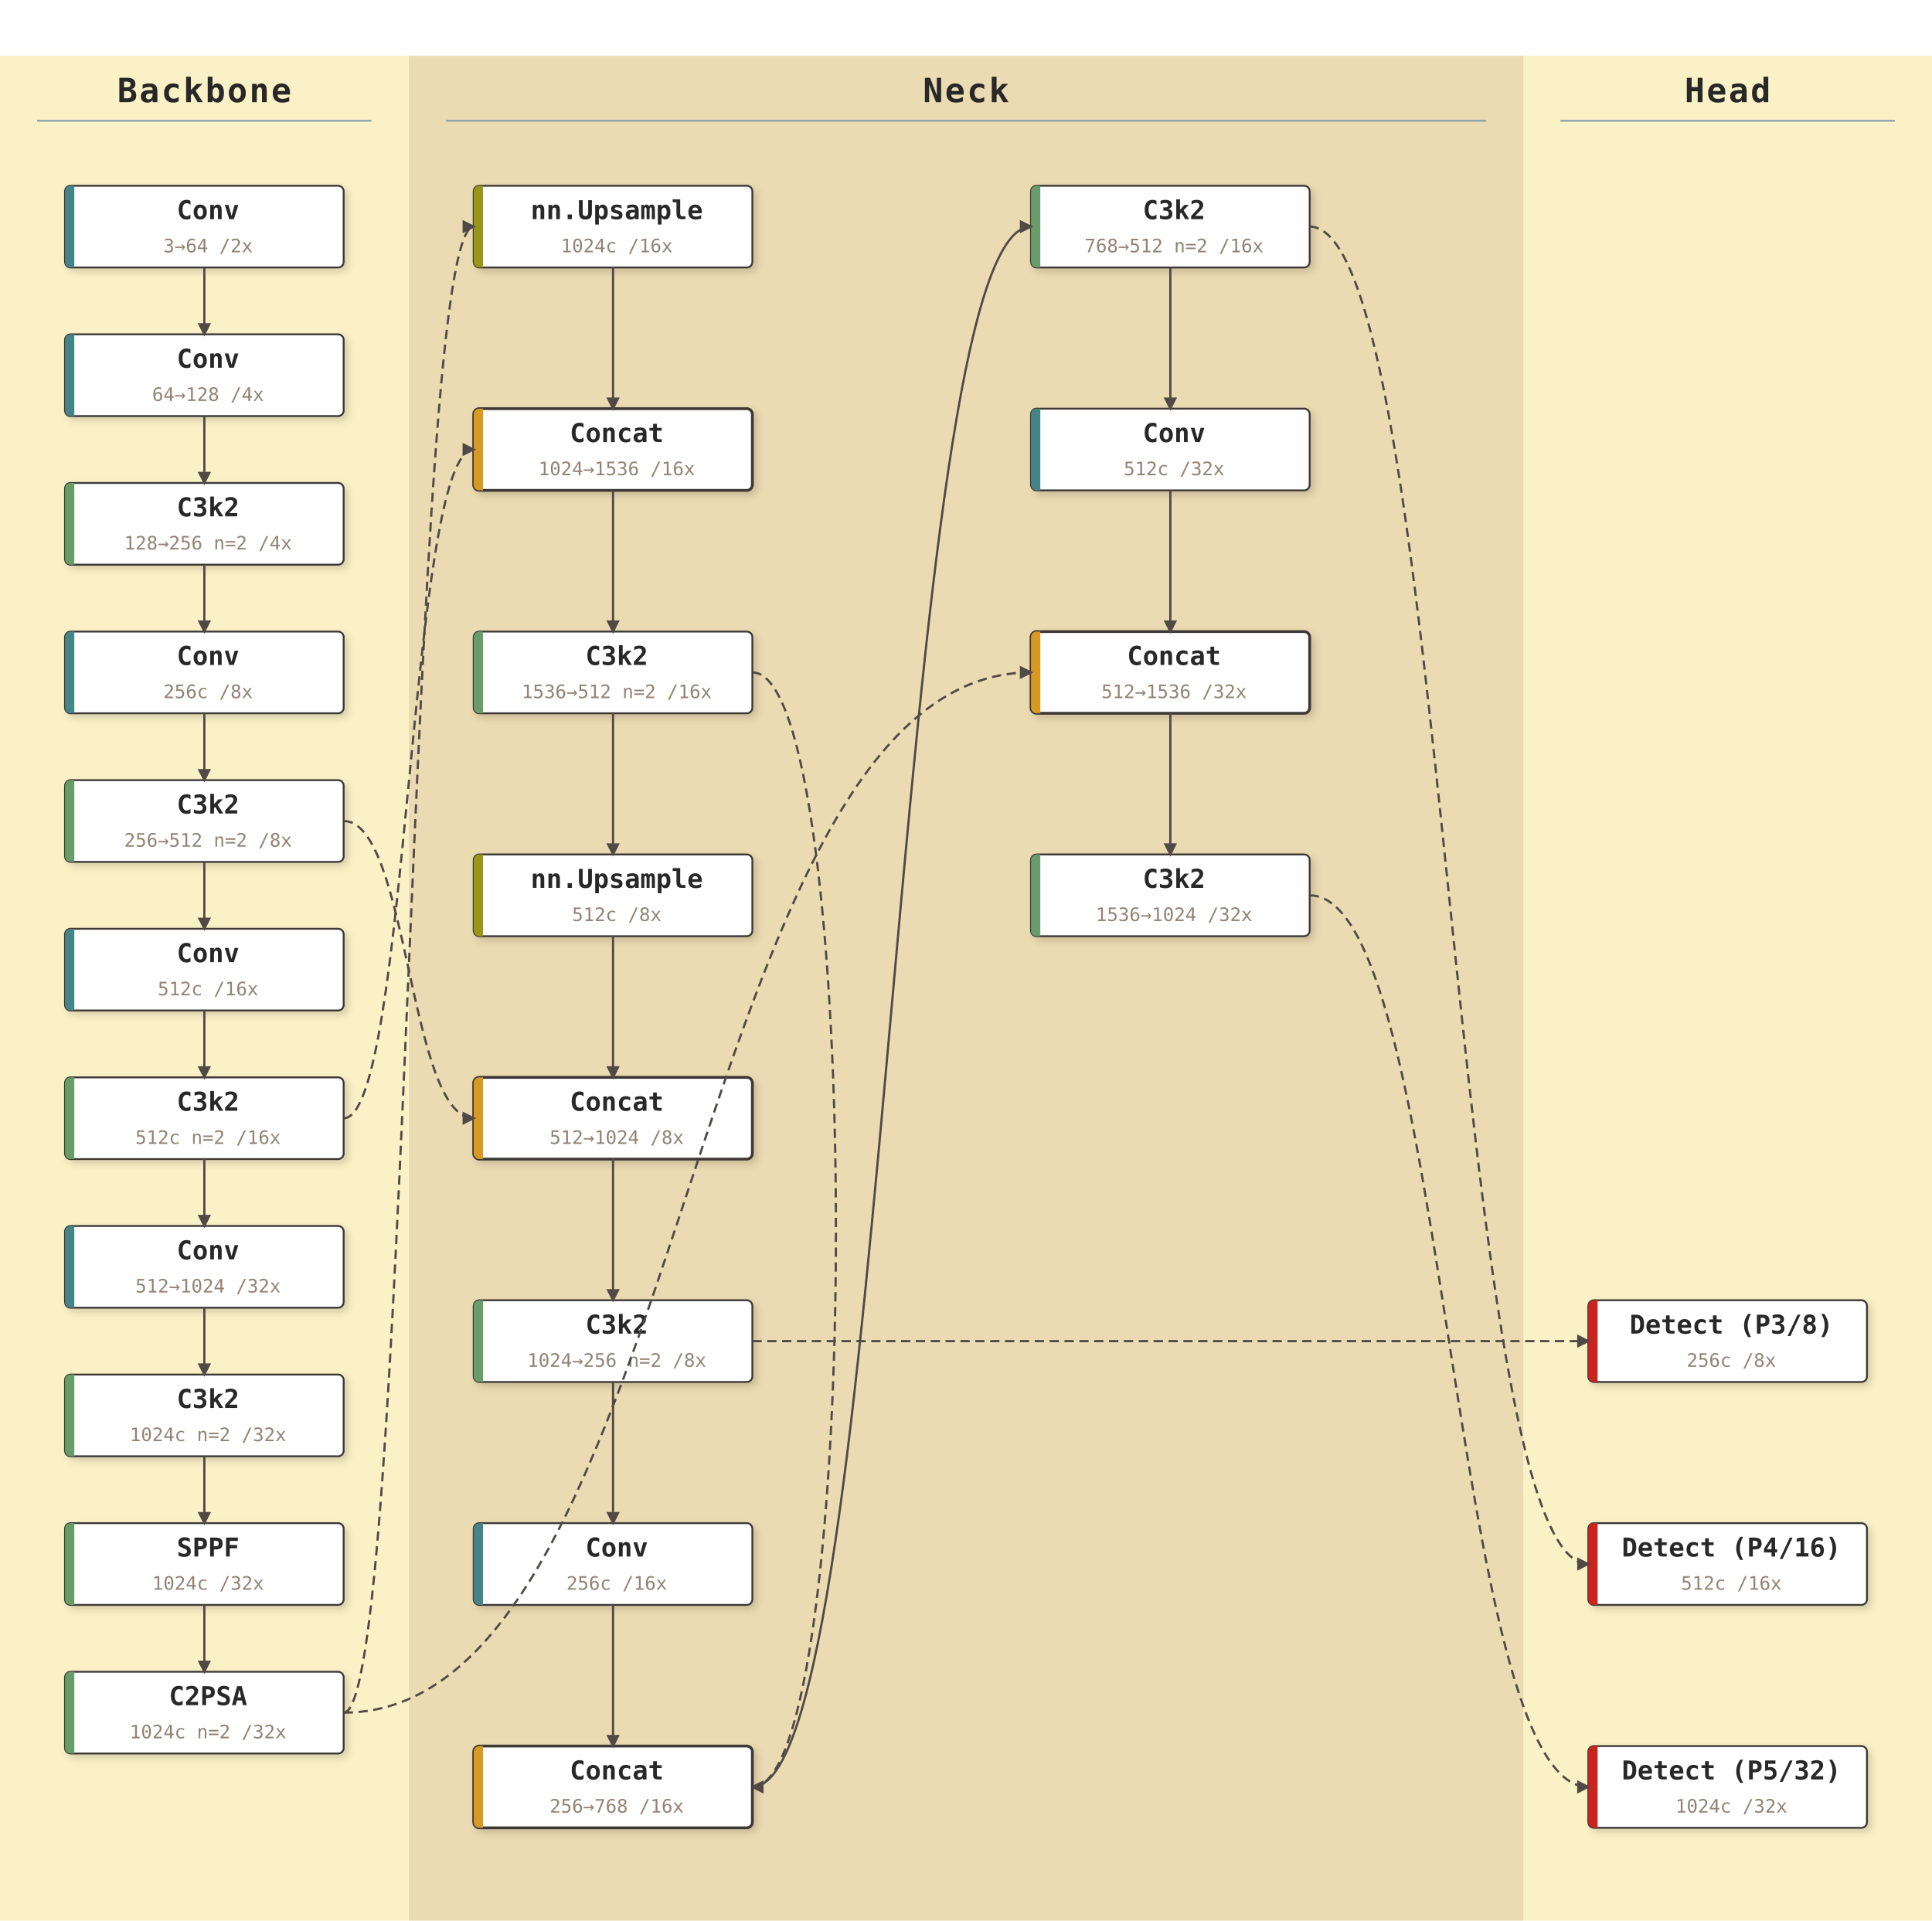
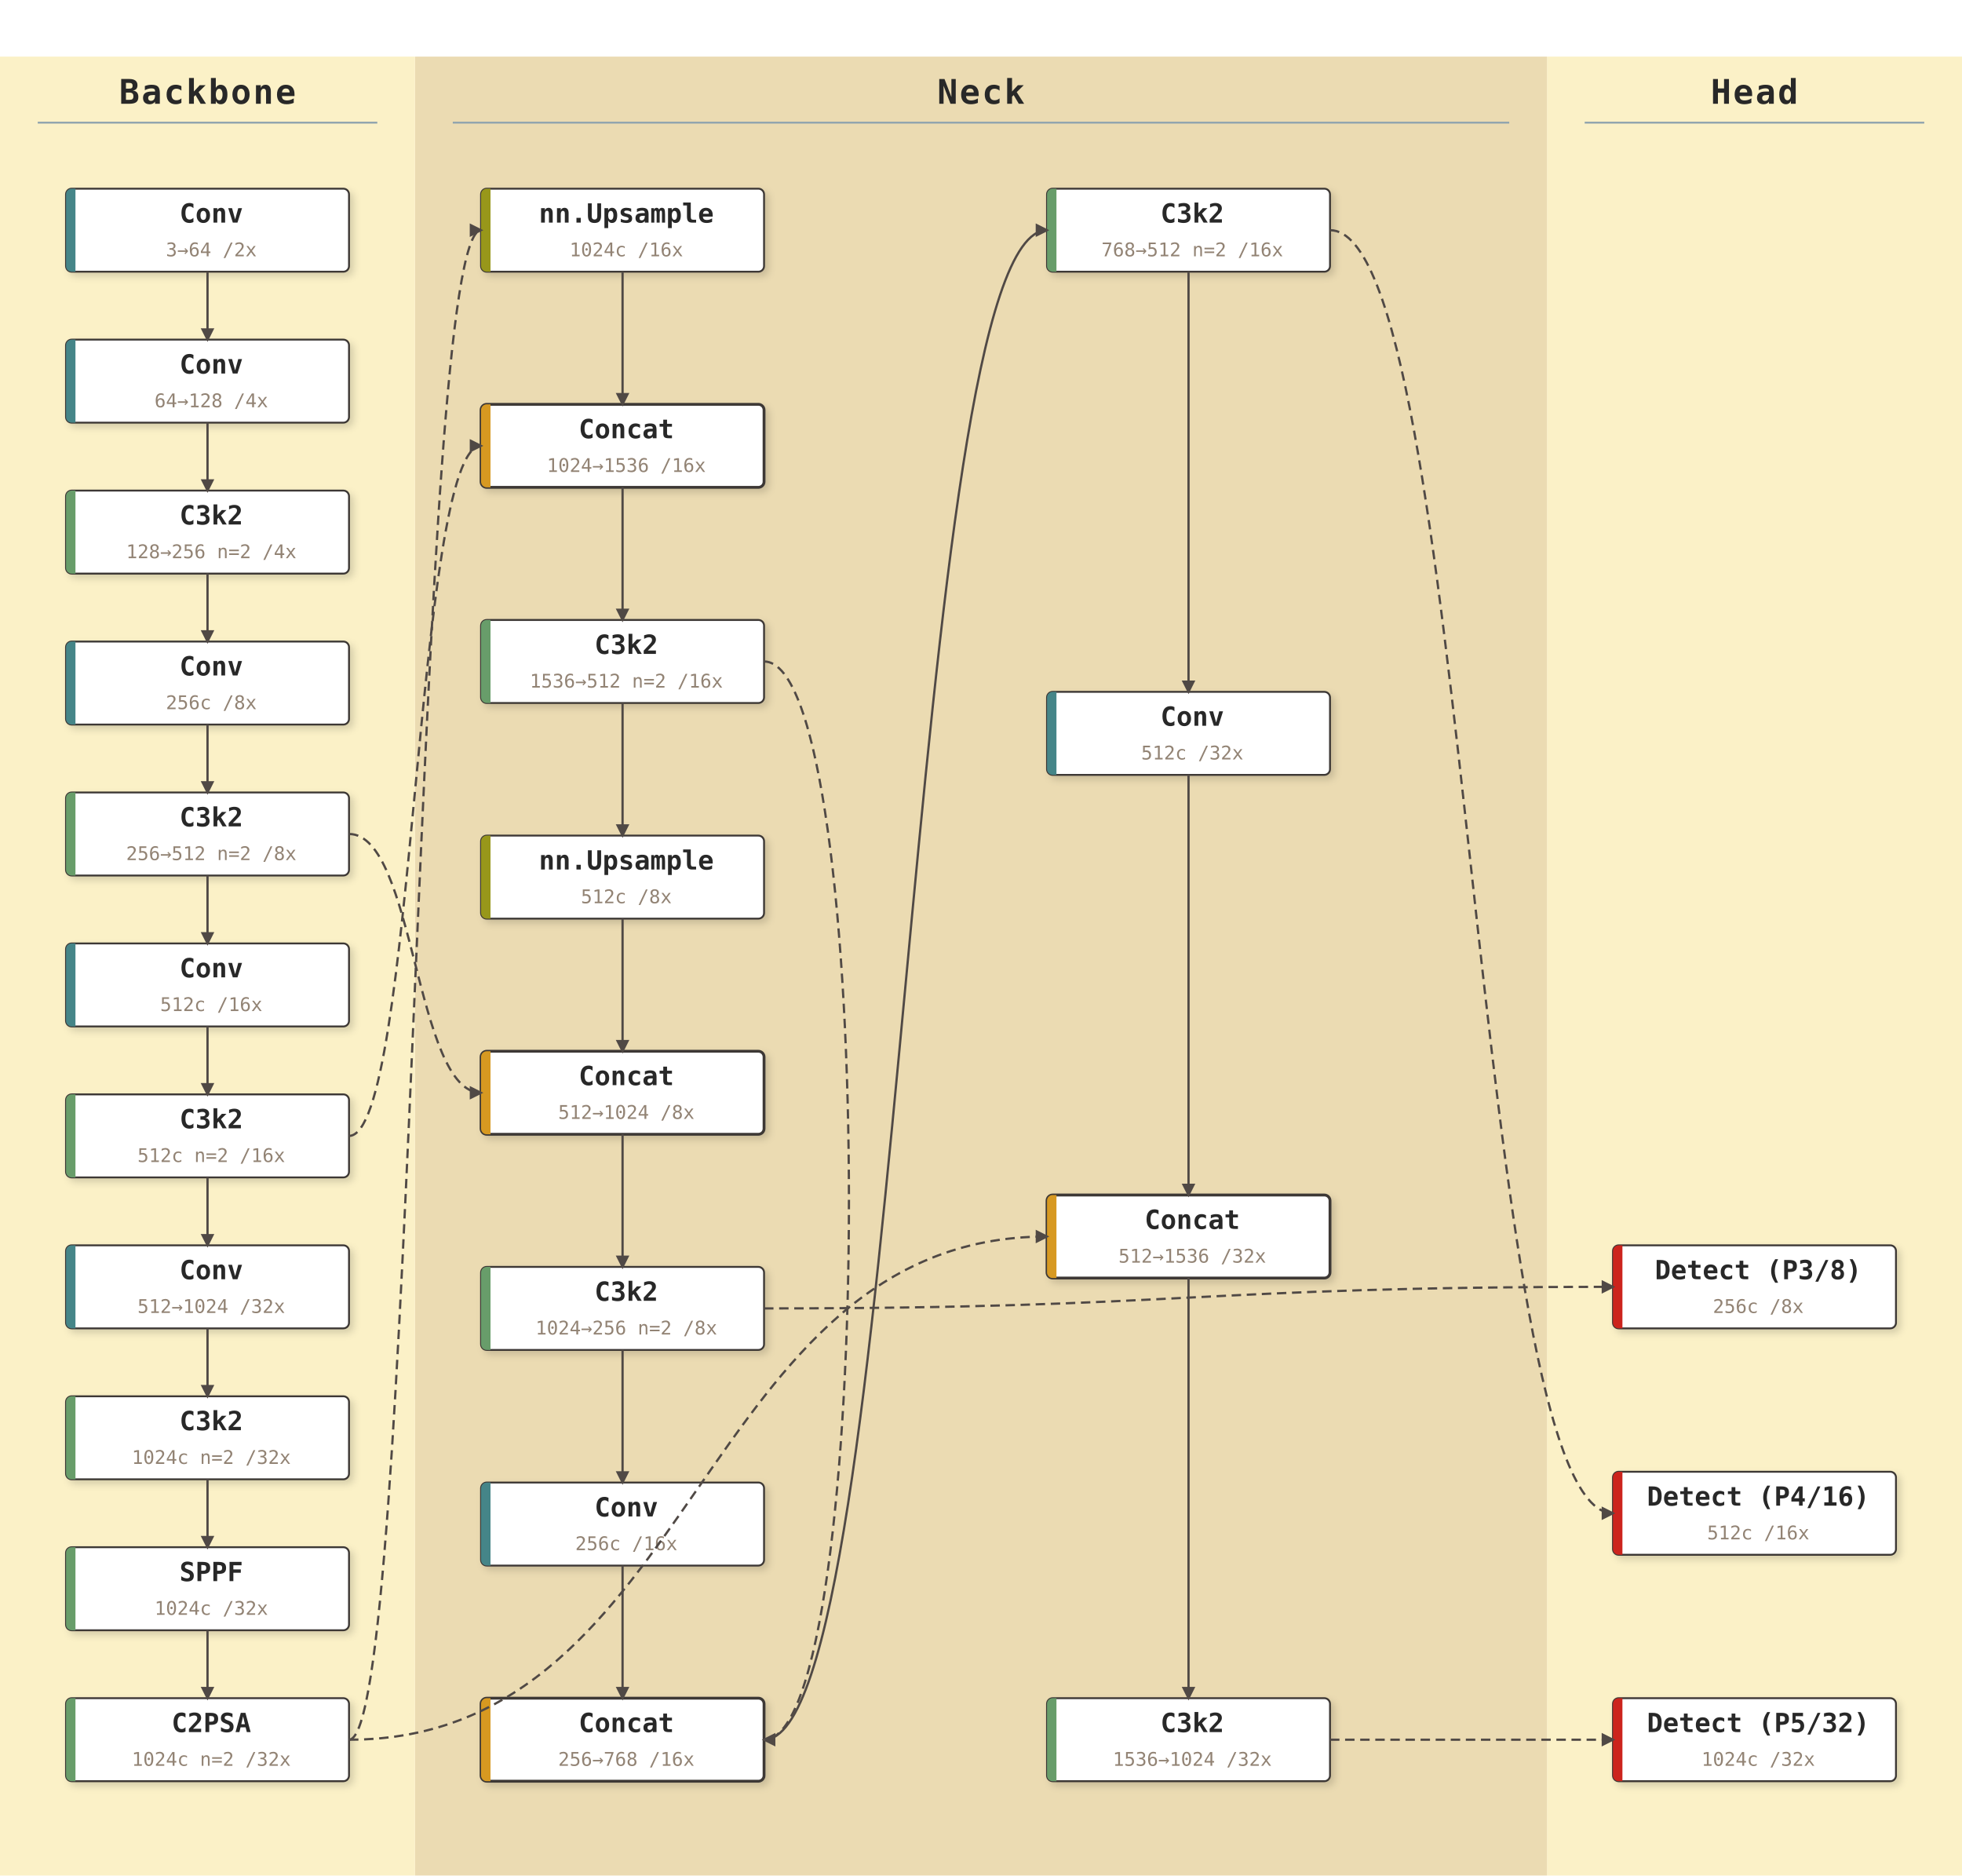
- <svg xmlns="http://www.w3.org/2000/svg" viewBox="0 0 1040 1034">
+ <svg xmlns="http://www.w3.org/2000/svg" viewBox="0 0 1040 994">
  <style>
            text { font-family: "Consolas, 'Courier New', monospace"; }
        </style>
  <defs>
    <filter id="shadow" x="-20%" y="-20%" width="150%" height="150%">
      <feGaussianBlur in="SourceAlpha" stdDeviation="2" />
      <feOffset dx="2" dy="2" result="offsetblur" />
      <feComponentTransfer>
        <feFuncA type="linear" slope="0.15" />
      </feComponentTransfer>
      <feMerge>
        <feMergeNode />
        <feMergeNode in="SourceGraphic" />
      </feMerge>
    </filter>
    <marker id="arrow" markerWidth="6" markerHeight="6" refX="5" refY="3" orient="auto" markerUnits="strokeWidth">
      <path d="M0,0 L0,6 L6,3 z" fill="#504945" />
    </marker>
    <linearGradient id="grad_bb" x1="0%" y1="0%" x2="0%" y2="100%">
      <stop offset="0%" style="stop-color:#FFFFFF;stop-opacity:1" />
      <stop offset="100%" style="stop-color:#FFFFFF;stop-opacity:1" />
    </linearGradient>
    <linearGradient id="grad_neck" x1="0%" y1="0%" x2="0%" y2="100%">
      <stop offset="0%" style="stop-color:#FFFFFF;stop-opacity:1" />
      <stop offset="100%" style="stop-color:#FFFFFF;stop-opacity:1" />
    </linearGradient>
    <linearGradient id="grad_head" x1="0%" y1="0%" x2="0%" y2="100%">
      <stop offset="0%" style="stop-color:#FFFFFF;stop-opacity:1" />
      <stop offset="100%" style="stop-color:#FFFFFF;stop-opacity:1" />
    </linearGradient>
    <linearGradient id="grad_concat" x1="0%" y1="0%" x2="0%" y2="100%">
      <stop offset="0%" style="stop-color:#FFFFFF;stop-opacity:1" />
      <stop offset="100%" style="stop-color:#FFFFFF;stop-opacity:1" />
    </linearGradient>
    <linearGradient id="grad_node" x1="0%" y1="0%" x2="0%" y2="100%">
      <stop offset="0%" style="stop-color:#FFFFFF;stop-opacity:1" />
      <stop offset="100%" style="stop-color:#FFFFFF;stop-opacity:1" />
    </linearGradient>
  </defs>
-   <rect x="820" y="30" width="220" height="1004" fill="#FBF1C7" />
-   <rect x="220" y="30" width="600" height="1004" fill="#EBDBB2" />
-   <rect x="0" y="30" width="220" height="1004" fill="#FBF1C7" />
+   <rect x="820" y="30" width="220" height="964" fill="#FBF1C7" />
+   <rect x="220" y="30" width="600" height="964" fill="#EBDBB2" />
+   <rect x="0" y="30" width="220" height="964" fill="#FBF1C7" />
  <rect x="35.0" y="100" width="150" height="44" rx="3" fill="url(#grad_bb)" stroke="#3C3836" stroke-width="1.0" filter="url(#shadow)" />
  <clipPath id="clip_35_100">
    <rect x="35.0" y="100" width="150" height="44" rx="3" />
  </clipPath>
  <rect x="35.0" y="100" width="5" height="44" fill="#458588" clip-path="url(#clip_35_100)" />
  <text x="112.0" y="114.0" font-weight="bold" font-size="14" fill="#282828" text-anchor="middle" dominant-baseline="middle">Conv</text>
  <text x="112.0" y="133.0" font-size="10" fill="#928374" text-anchor="middle" dominant-baseline="middle">3→64 /2x</text>
  <rect x="35.0" y="180" width="150" height="44" rx="3" fill="url(#grad_bb)" stroke="#3C3836" stroke-width="1.0" filter="url(#shadow)" />
  <clipPath id="clip_35_180">
    <rect x="35.0" y="180" width="150" height="44" rx="3" />
  </clipPath>
  <rect x="35.0" y="180" width="5" height="44" fill="#458588" clip-path="url(#clip_35_180)" />
  <text x="112.0" y="194.0" font-weight="bold" font-size="14" fill="#282828" text-anchor="middle" dominant-baseline="middle">Conv</text>
  <text x="112.0" y="213.0" font-size="10" fill="#928374" text-anchor="middle" dominant-baseline="middle">64→128 /4x</text>
  <rect x="35.0" y="260" width="150" height="44" rx="3" fill="url(#grad_bb)" stroke="#3C3836" stroke-width="1.0" filter="url(#shadow)" />
  <clipPath id="clip_35_260">
    <rect x="35.0" y="260" width="150" height="44" rx="3" />
  </clipPath>
  <rect x="35.0" y="260" width="5" height="44" fill="#689D6A" clip-path="url(#clip_35_260)" />
  <text x="112.0" y="274.0" font-weight="bold" font-size="14" fill="#282828" text-anchor="middle" dominant-baseline="middle">C3k2</text>
  <text x="112.0" y="293.0" font-size="10" fill="#928374" text-anchor="middle" dominant-baseline="middle">128→256 n=2 /4x</text>
  <rect x="35.0" y="340" width="150" height="44" rx="3" fill="url(#grad_bb)" stroke="#3C3836" stroke-width="1.0" filter="url(#shadow)" />
  <clipPath id="clip_35_340">
    <rect x="35.0" y="340" width="150" height="44" rx="3" />
  </clipPath>
  <rect x="35.0" y="340" width="5" height="44" fill="#458588" clip-path="url(#clip_35_340)" />
  <text x="112.0" y="354.0" font-weight="bold" font-size="14" fill="#282828" text-anchor="middle" dominant-baseline="middle">Conv</text>
  <text x="112.0" y="373.0" font-size="10" fill="#928374" text-anchor="middle" dominant-baseline="middle">256c /8x</text>
  <rect x="35.0" y="420" width="150" height="44" rx="3" fill="url(#grad_bb)" stroke="#3C3836" stroke-width="1.0" filter="url(#shadow)" />
  <clipPath id="clip_35_420">
    <rect x="35.0" y="420" width="150" height="44" rx="3" />
  </clipPath>
  <rect x="35.0" y="420" width="5" height="44" fill="#689D6A" clip-path="url(#clip_35_420)" />
  <text x="112.0" y="434.0" font-weight="bold" font-size="14" fill="#282828" text-anchor="middle" dominant-baseline="middle">C3k2</text>
  <text x="112.0" y="453.0" font-size="10" fill="#928374" text-anchor="middle" dominant-baseline="middle">256→512 n=2 /8x</text>
  <rect x="35.0" y="500" width="150" height="44" rx="3" fill="url(#grad_bb)" stroke="#3C3836" stroke-width="1.0" filter="url(#shadow)" />
  <clipPath id="clip_35_500">
    <rect x="35.0" y="500" width="150" height="44" rx="3" />
  </clipPath>
  <rect x="35.0" y="500" width="5" height="44" fill="#458588" clip-path="url(#clip_35_500)" />
  <text x="112.0" y="514.0" font-weight="bold" font-size="14" fill="#282828" text-anchor="middle" dominant-baseline="middle">Conv</text>
  <text x="112.0" y="533.0" font-size="10" fill="#928374" text-anchor="middle" dominant-baseline="middle">512c /16x</text>
  <rect x="35.0" y="580" width="150" height="44" rx="3" fill="url(#grad_bb)" stroke="#3C3836" stroke-width="1.0" filter="url(#shadow)" />
  <clipPath id="clip_35_580">
    <rect x="35.0" y="580" width="150" height="44" rx="3" />
  </clipPath>
  <rect x="35.0" y="580" width="5" height="44" fill="#689D6A" clip-path="url(#clip_35_580)" />
  <text x="112.0" y="594.0" font-weight="bold" font-size="14" fill="#282828" text-anchor="middle" dominant-baseline="middle">C3k2</text>
  <text x="112.0" y="613.0" font-size="10" fill="#928374" text-anchor="middle" dominant-baseline="middle">512c n=2 /16x</text>
  <rect x="35.0" y="660" width="150" height="44" rx="3" fill="url(#grad_bb)" stroke="#3C3836" stroke-width="1.0" filter="url(#shadow)" />
  <clipPath id="clip_35_660">
    <rect x="35.0" y="660" width="150" height="44" rx="3" />
  </clipPath>
  <rect x="35.0" y="660" width="5" height="44" fill="#458588" clip-path="url(#clip_35_660)" />
  <text x="112.0" y="674.0" font-weight="bold" font-size="14" fill="#282828" text-anchor="middle" dominant-baseline="middle">Conv</text>
  <text x="112.0" y="693.0" font-size="10" fill="#928374" text-anchor="middle" dominant-baseline="middle">512→1024 /32x</text>
  <rect x="35.0" y="740" width="150" height="44" rx="3" fill="url(#grad_bb)" stroke="#3C3836" stroke-width="1.0" filter="url(#shadow)" />
  <clipPath id="clip_35_740">
    <rect x="35.0" y="740" width="150" height="44" rx="3" />
  </clipPath>
  <rect x="35.0" y="740" width="5" height="44" fill="#689D6A" clip-path="url(#clip_35_740)" />
  <text x="112.0" y="754.0" font-weight="bold" font-size="14" fill="#282828" text-anchor="middle" dominant-baseline="middle">C3k2</text>
  <text x="112.0" y="773.0" font-size="10" fill="#928374" text-anchor="middle" dominant-baseline="middle">1024c n=2 /32x</text>
  <rect x="35.0" y="820" width="150" height="44" rx="3" fill="url(#grad_bb)" stroke="#3C3836" stroke-width="1.0" filter="url(#shadow)" />
  <clipPath id="clip_35_820">
    <rect x="35.0" y="820" width="150" height="44" rx="3" />
  </clipPath>
  <rect x="35.0" y="820" width="5" height="44" fill="#689D6A" clip-path="url(#clip_35_820)" />
  <text x="112.0" y="834.0" font-weight="bold" font-size="14" fill="#282828" text-anchor="middle" dominant-baseline="middle">SPPF</text>
  <text x="112.0" y="853.0" font-size="10" fill="#928374" text-anchor="middle" dominant-baseline="middle">1024c /32x</text>
  <rect x="35.0" y="900" width="150" height="44" rx="3" fill="url(#grad_bb)" stroke="#3C3836" stroke-width="1.0" filter="url(#shadow)" />
  <clipPath id="clip_35_900">
    <rect x="35.0" y="900" width="150" height="44" rx="3" />
  </clipPath>
  <rect x="35.0" y="900" width="5" height="44" fill="#689D6A" clip-path="url(#clip_35_900)" />
  <text x="112.0" y="914.0" font-weight="bold" font-size="14" fill="#282828" text-anchor="middle" dominant-baseline="middle">C2PSA</text>
  <text x="112.0" y="933.0" font-size="10" fill="#928374" text-anchor="middle" dominant-baseline="middle">1024c n=2 /32x</text>
  <rect x="255.0" y="100" width="150" height="44" rx="3" fill="url(#grad_neck)" stroke="#3C3836" stroke-width="1.0" filter="url(#shadow)" />
  <clipPath id="clip_255_100">
    <rect x="255.0" y="100" width="150" height="44" rx="3" />
  </clipPath>
  <rect x="255.0" y="100" width="5" height="44" fill="#98971A" clip-path="url(#clip_255_100)" />
  <text x="332.0" y="114.0" font-weight="bold" font-size="14" fill="#282828" text-anchor="middle" dominant-baseline="middle">nn.Upsample</text>
  <text x="332.0" y="133.0" font-size="10" fill="#928374" text-anchor="middle" dominant-baseline="middle">1024c /16x</text>
-   <rect x="255.0" y="220" width="150" height="44" rx="3" fill="url(#grad_concat)" stroke="#3C3836" stroke-width="1.5" filter="url(#shadow)" />
-   <clipPath id="clip_255_220">
-     <rect x="255.0" y="220" width="150" height="44" rx="3" />
-   </clipPath>
-   <rect x="255.0" y="220" width="5" height="44" fill="#D79921" clip-path="url(#clip_255_220)" />
-   <text x="332.0" y="234.0" font-weight="bold" font-size="14" fill="#282828" text-anchor="middle" dominant-baseline="middle">Concat</text>
-   <text x="332.0" y="253.0" font-size="10" fill="#928374" text-anchor="middle" dominant-baseline="middle">1024→1536 /16x</text>
-   <rect x="255.0" y="340" width="150" height="44" rx="3" fill="url(#grad_neck)" stroke="#3C3836" stroke-width="1.0" filter="url(#shadow)" />
-   <clipPath id="clip_255_340">
-     <rect x="255.0" y="340" width="150" height="44" rx="3" />
-   </clipPath>
-   <rect x="255.0" y="340" width="5" height="44" fill="#689D6A" clip-path="url(#clip_255_340)" />
-   <text x="332.0" y="354.0" font-weight="bold" font-size="14" fill="#282828" text-anchor="middle" dominant-baseline="middle">C3k2</text>
-   <text x="332.0" y="373.0" font-size="10" fill="#928374" text-anchor="middle" dominant-baseline="middle">1536→512 n=2 /16x</text>
-   <rect x="255.0" y="460" width="150" height="44" rx="3" fill="url(#grad_neck)" stroke="#3C3836" stroke-width="1.0" filter="url(#shadow)" />
-   <clipPath id="clip_255_460">
-     <rect x="255.0" y="460" width="150" height="44" rx="3" />
-   </clipPath>
-   <rect x="255.0" y="460" width="5" height="44" fill="#98971A" clip-path="url(#clip_255_460)" />
-   <text x="332.0" y="474.0" font-weight="bold" font-size="14" fill="#282828" text-anchor="middle" dominant-baseline="middle">nn.Upsample</text>
-   <text x="332.0" y="493.0" font-size="10" fill="#928374" text-anchor="middle" dominant-baseline="middle">512c /8x</text>
-   <rect x="255.0" y="580" width="150" height="44" rx="3" fill="url(#grad_concat)" stroke="#3C3836" stroke-width="1.5" filter="url(#shadow)" />
-   <clipPath id="clip_255_580">
-     <rect x="255.0" y="580" width="150" height="44" rx="3" />
-   </clipPath>
-   <rect x="255.0" y="580" width="5" height="44" fill="#D79921" clip-path="url(#clip_255_580)" />
-   <text x="332.0" y="594.0" font-weight="bold" font-size="14" fill="#282828" text-anchor="middle" dominant-baseline="middle">Concat</text>
-   <text x="332.0" y="613.0" font-size="10" fill="#928374" text-anchor="middle" dominant-baseline="middle">512→1024 /8x</text>
-   <rect x="255.0" y="700" width="150" height="44" rx="3" fill="url(#grad_neck)" stroke="#3C3836" stroke-width="1.0" filter="url(#shadow)" />
-   <clipPath id="clip_255_700">
-     <rect x="255.0" y="700" width="150" height="44" rx="3" />
-   </clipPath>
-   <rect x="255.0" y="700" width="5" height="44" fill="#689D6A" clip-path="url(#clip_255_700)" />
-   <text x="332.0" y="714.0" font-weight="bold" font-size="14" fill="#282828" text-anchor="middle" dominant-baseline="middle">C3k2</text>
-   <text x="332.0" y="733.0" font-size="10" fill="#928374" text-anchor="middle" dominant-baseline="middle">1024→256 n=2 /8x</text>
-   <rect x="255.0" y="820" width="150" height="44" rx="3" fill="url(#grad_neck)" stroke="#3C3836" stroke-width="1.0" filter="url(#shadow)" />
-   <clipPath id="clip_255_820">
-     <rect x="255.0" y="820" width="150" height="44" rx="3" />
-   </clipPath>
-   <rect x="255.0" y="820" width="5" height="44" fill="#458588" clip-path="url(#clip_255_820)" />
-   <text x="332.0" y="834.0" font-weight="bold" font-size="14" fill="#282828" text-anchor="middle" dominant-baseline="middle">Conv</text>
-   <text x="332.0" y="853.0" font-size="10" fill="#928374" text-anchor="middle" dominant-baseline="middle">256c /16x</text>
-   <rect x="255.0" y="940" width="150" height="44" rx="3" fill="url(#grad_concat)" stroke="#3C3836" stroke-width="1.5" filter="url(#shadow)" />
-   <clipPath id="clip_255_940">
-     <rect x="255.0" y="940" width="150" height="44" rx="3" />
-   </clipPath>
-   <rect x="255.0" y="940" width="5" height="44" fill="#D79921" clip-path="url(#clip_255_940)" />
-   <text x="332.0" y="954.0" font-weight="bold" font-size="14" fill="#282828" text-anchor="middle" dominant-baseline="middle">Concat</text>
-   <text x="332.0" y="973.0" font-size="10" fill="#928374" text-anchor="middle" dominant-baseline="middle">256→768 /16x</text>
+   <rect x="255.0" y="214.286" width="150" height="44" rx="3" fill="url(#grad_concat)" stroke="#3C3836" stroke-width="1.5" filter="url(#shadow)" />
+   <clipPath id="clip_255_214">
+     <rect x="255.0" y="214.286" width="150" height="44" rx="3" />
+   </clipPath>
+   <rect x="255.0" y="214.286" width="5" height="44" fill="#D79921" clip-path="url(#clip_255_214)" />
+   <text x="332.0" y="228.286" font-weight="bold" font-size="14" fill="#282828" text-anchor="middle" dominant-baseline="middle">Concat</text>
+   <text x="332.0" y="247.286" font-size="10" fill="#928374" text-anchor="middle" dominant-baseline="middle">1024→1536 /16x</text>
+   <rect x="255.0" y="328.571" width="150" height="44" rx="3" fill="url(#grad_neck)" stroke="#3C3836" stroke-width="1.0" filter="url(#shadow)" />
+   <clipPath id="clip_255_328">
+     <rect x="255.0" y="328.571" width="150" height="44" rx="3" />
+   </clipPath>
+   <rect x="255.0" y="328.571" width="5" height="44" fill="#689D6A" clip-path="url(#clip_255_328)" />
+   <text x="332.0" y="342.571" font-weight="bold" font-size="14" fill="#282828" text-anchor="middle" dominant-baseline="middle">C3k2</text>
+   <text x="332.0" y="361.571" font-size="10" fill="#928374" text-anchor="middle" dominant-baseline="middle">1536→512 n=2 /16x</text>
+   <rect x="255.0" y="442.857" width="150" height="44" rx="3" fill="url(#grad_neck)" stroke="#3C3836" stroke-width="1.0" filter="url(#shadow)" />
+   <clipPath id="clip_255_442">
+     <rect x="255.0" y="442.857" width="150" height="44" rx="3" />
+   </clipPath>
+   <rect x="255.0" y="442.857" width="5" height="44" fill="#98971A" clip-path="url(#clip_255_442)" />
+   <text x="332.0" y="456.857" font-weight="bold" font-size="14" fill="#282828" text-anchor="middle" dominant-baseline="middle">nn.Upsample</text>
+   <text x="332.0" y="475.857" font-size="10" fill="#928374" text-anchor="middle" dominant-baseline="middle">512c /8x</text>
+   <rect x="255.0" y="557.143" width="150" height="44" rx="3" fill="url(#grad_concat)" stroke="#3C3836" stroke-width="1.5" filter="url(#shadow)" />
+   <clipPath id="clip_255_557">
+     <rect x="255.0" y="557.143" width="150" height="44" rx="3" />
+   </clipPath>
+   <rect x="255.0" y="557.143" width="5" height="44" fill="#D79921" clip-path="url(#clip_255_557)" />
+   <text x="332.0" y="571.143" font-weight="bold" font-size="14" fill="#282828" text-anchor="middle" dominant-baseline="middle">Concat</text>
+   <text x="332.0" y="590.143" font-size="10" fill="#928374" text-anchor="middle" dominant-baseline="middle">512→1024 /8x</text>
+   <rect x="255.0" y="671.429" width="150" height="44" rx="3" fill="url(#grad_neck)" stroke="#3C3836" stroke-width="1.0" filter="url(#shadow)" />
+   <clipPath id="clip_255_671">
+     <rect x="255.0" y="671.429" width="150" height="44" rx="3" />
+   </clipPath>
+   <rect x="255.0" y="671.429" width="5" height="44" fill="#689D6A" clip-path="url(#clip_255_671)" />
+   <text x="332.0" y="685.429" font-weight="bold" font-size="14" fill="#282828" text-anchor="middle" dominant-baseline="middle">C3k2</text>
+   <text x="332.0" y="704.429" font-size="10" fill="#928374" text-anchor="middle" dominant-baseline="middle">1024→256 n=2 /8x</text>
+   <rect x="255.0" y="785.714" width="150" height="44" rx="3" fill="url(#grad_neck)" stroke="#3C3836" stroke-width="1.0" filter="url(#shadow)" />
+   <clipPath id="clip_255_785">
+     <rect x="255.0" y="785.714" width="150" height="44" rx="3" />
+   </clipPath>
+   <rect x="255.0" y="785.714" width="5" height="44" fill="#458588" clip-path="url(#clip_255_785)" />
+   <text x="332.0" y="799.714" font-weight="bold" font-size="14" fill="#282828" text-anchor="middle" dominant-baseline="middle">Conv</text>
+   <text x="332.0" y="818.714" font-size="10" fill="#928374" text-anchor="middle" dominant-baseline="middle">256c /16x</text>
+   <rect x="255.0" y="900" width="150" height="44" rx="3" fill="url(#grad_concat)" stroke="#3C3836" stroke-width="1.5" filter="url(#shadow)" />
+   <clipPath id="clip_255_900">
+     <rect x="255.0" y="900" width="150" height="44" rx="3" />
+   </clipPath>
+   <rect x="255.0" y="900" width="5" height="44" fill="#D79921" clip-path="url(#clip_255_900)" />
+   <text x="332.0" y="914" font-weight="bold" font-size="14" fill="#282828" text-anchor="middle" dominant-baseline="middle">Concat</text>
+   <text x="332.0" y="933" font-size="10" fill="#928374" text-anchor="middle" dominant-baseline="middle">256→768 /16x</text>
  <rect x="555.0" y="100" width="150" height="44" rx="3" fill="url(#grad_neck)" stroke="#3C3836" stroke-width="1.0" filter="url(#shadow)" />
  <clipPath id="clip_555_100">
    <rect x="555.0" y="100" width="150" height="44" rx="3" />
  </clipPath>
  <rect x="555.0" y="100" width="5" height="44" fill="#689D6A" clip-path="url(#clip_555_100)" />
  <text x="632.0" y="114.0" font-weight="bold" font-size="14" fill="#282828" text-anchor="middle" dominant-baseline="middle">C3k2</text>
  <text x="632.0" y="133.0" font-size="10" fill="#928374" text-anchor="middle" dominant-baseline="middle">768→512 n=2 /16x</text>
-   <rect x="555.0" y="220" width="150" height="44" rx="3" fill="url(#grad_neck)" stroke="#3C3836" stroke-width="1.0" filter="url(#shadow)" />
-   <clipPath id="clip_555_220">
-     <rect x="555.0" y="220" width="150" height="44" rx="3" />
-   </clipPath>
-   <rect x="555.0" y="220" width="5" height="44" fill="#458588" clip-path="url(#clip_555_220)" />
-   <text x="632.0" y="234.0" font-weight="bold" font-size="14" fill="#282828" text-anchor="middle" dominant-baseline="middle">Conv</text>
-   <text x="632.0" y="253.0" font-size="10" fill="#928374" text-anchor="middle" dominant-baseline="middle">512c /32x</text>
-   <rect x="555.0" y="340" width="150" height="44" rx="3" fill="url(#grad_concat)" stroke="#3C3836" stroke-width="1.5" filter="url(#shadow)" />
-   <clipPath id="clip_555_340">
-     <rect x="555.0" y="340" width="150" height="44" rx="3" />
-   </clipPath>
-   <rect x="555.0" y="340" width="5" height="44" fill="#D79921" clip-path="url(#clip_555_340)" />
-   <text x="632.0" y="354.0" font-weight="bold" font-size="14" fill="#282828" text-anchor="middle" dominant-baseline="middle">Concat</text>
-   <text x="632.0" y="373.0" font-size="10" fill="#928374" text-anchor="middle" dominant-baseline="middle">512→1536 /32x</text>
-   <rect x="555.0" y="460" width="150" height="44" rx="3" fill="url(#grad_neck)" stroke="#3C3836" stroke-width="1.0" filter="url(#shadow)" />
-   <clipPath id="clip_555_460">
-     <rect x="555.0" y="460" width="150" height="44" rx="3" />
-   </clipPath>
-   <rect x="555.0" y="460" width="5" height="44" fill="#689D6A" clip-path="url(#clip_555_460)" />
-   <text x="632.0" y="474.0" font-weight="bold" font-size="14" fill="#282828" text-anchor="middle" dominant-baseline="middle">C3k2</text>
-   <text x="632.0" y="493.0" font-size="10" fill="#928374" text-anchor="middle" dominant-baseline="middle">1536→1024 /32x</text>
-   <rect x="855.0" y="700" width="150" height="44" rx="3" fill="url(#grad_head)" stroke="#3C3836" stroke-width="1.0" filter="url(#shadow)" />
-   <clipPath id="clip_855_700">
-     <rect x="855.0" y="700" width="150" height="44" rx="3" />
-   </clipPath>
-   <rect x="855.0" y="700" width="5" height="44" fill="#CC241D" clip-path="url(#clip_855_700)" />
-   <text x="932.0" y="714.0" font-weight="bold" font-size="14" fill="#282828" text-anchor="middle" dominant-baseline="middle">Detect (P3/8)</text>
-   <text x="932.0" y="733.0" font-size="10" fill="#928374" text-anchor="middle" dominant-baseline="middle">256c /8x</text>
-   <rect x="855.0" y="820" width="150" height="44" rx="3" fill="url(#grad_head)" stroke="#3C3836" stroke-width="1.0" filter="url(#shadow)" />
-   <clipPath id="clip_855_820">
-     <rect x="855.0" y="820" width="150" height="44" rx="3" />
-   </clipPath>
-   <rect x="855.0" y="820" width="5" height="44" fill="#CC241D" clip-path="url(#clip_855_820)" />
-   <text x="932.0" y="834.0" font-weight="bold" font-size="14" fill="#282828" text-anchor="middle" dominant-baseline="middle">Detect (P4/16)</text>
-   <text x="932.0" y="853.0" font-size="10" fill="#928374" text-anchor="middle" dominant-baseline="middle">512c /16x</text>
-   <rect x="855.0" y="940" width="150" height="44" rx="3" fill="url(#grad_head)" stroke="#3C3836" stroke-width="1.0" filter="url(#shadow)" />
-   <clipPath id="clip_855_940">
-     <rect x="855.0" y="940" width="150" height="44" rx="3" />
-   </clipPath>
-   <rect x="855.0" y="940" width="5" height="44" fill="#CC241D" clip-path="url(#clip_855_940)" />
-   <text x="932.0" y="954.0" font-weight="bold" font-size="14" fill="#282828" text-anchor="middle" dominant-baseline="middle">Detect (P5/32)</text>
-   <text x="932.0" y="973.0" font-size="10" fill="#928374" text-anchor="middle" dominant-baseline="middle">1024c /32x</text>
+   <rect x="555.0" y="366.667" width="150" height="44" rx="3" fill="url(#grad_neck)" stroke="#3C3836" stroke-width="1.0" filter="url(#shadow)" />
+   <clipPath id="clip_555_366">
+     <rect x="555.0" y="366.667" width="150" height="44" rx="3" />
+   </clipPath>
+   <rect x="555.0" y="366.667" width="5" height="44" fill="#458588" clip-path="url(#clip_555_366)" />
+   <text x="632.0" y="380.667" font-weight="bold" font-size="14" fill="#282828" text-anchor="middle" dominant-baseline="middle">Conv</text>
+   <text x="632.0" y="399.667" font-size="10" fill="#928374" text-anchor="middle" dominant-baseline="middle">512c /32x</text>
+   <rect x="555.0" y="633.333" width="150" height="44" rx="3" fill="url(#grad_concat)" stroke="#3C3836" stroke-width="1.5" filter="url(#shadow)" />
+   <clipPath id="clip_555_633">
+     <rect x="555.0" y="633.333" width="150" height="44" rx="3" />
+   </clipPath>
+   <rect x="555.0" y="633.333" width="5" height="44" fill="#D79921" clip-path="url(#clip_555_633)" />
+   <text x="632.0" y="647.333" font-weight="bold" font-size="14" fill="#282828" text-anchor="middle" dominant-baseline="middle">Concat</text>
+   <text x="632.0" y="666.333" font-size="10" fill="#928374" text-anchor="middle" dominant-baseline="middle">512→1536 /32x</text>
+   <rect x="555.0" y="900.0" width="150" height="44" rx="3" fill="url(#grad_neck)" stroke="#3C3836" stroke-width="1.0" filter="url(#shadow)" />
+   <clipPath id="clip_555_900">
+     <rect x="555.0" y="900.0" width="150" height="44" rx="3" />
+   </clipPath>
+   <rect x="555.0" y="900.0" width="5" height="44" fill="#689D6A" clip-path="url(#clip_555_900)" />
+   <text x="632.0" y="914.0" font-weight="bold" font-size="14" fill="#282828" text-anchor="middle" dominant-baseline="middle">C3k2</text>
+   <text x="632.0" y="933.0" font-size="10" fill="#928374" text-anchor="middle" dominant-baseline="middle">1536→1024 /32x</text>
+   <rect x="855.0" y="660" width="150" height="44" rx="3" fill="url(#grad_head)" stroke="#3C3836" stroke-width="1.0" filter="url(#shadow)" />
+   <clipPath id="clip_855_660">
+     <rect x="855.0" y="660" width="150" height="44" rx="3" />
+   </clipPath>
+   <rect x="855.0" y="660" width="5" height="44" fill="#CC241D" clip-path="url(#clip_855_660)" />
+   <text x="932.0" y="674" font-weight="bold" font-size="14" fill="#282828" text-anchor="middle" dominant-baseline="middle">Detect (P3/8)</text>
+   <text x="932.0" y="693" font-size="10" fill="#928374" text-anchor="middle" dominant-baseline="middle">256c /8x</text>
+   <rect x="855.0" y="780" width="150" height="44" rx="3" fill="url(#grad_head)" stroke="#3C3836" stroke-width="1.0" filter="url(#shadow)" />
+   <clipPath id="clip_855_780">
+     <rect x="855.0" y="780" width="150" height="44" rx="3" />
+   </clipPath>
+   <rect x="855.0" y="780" width="5" height="44" fill="#CC241D" clip-path="url(#clip_855_780)" />
+   <text x="932.0" y="794" font-weight="bold" font-size="14" fill="#282828" text-anchor="middle" dominant-baseline="middle">Detect (P4/16)</text>
+   <text x="932.0" y="813" font-size="10" fill="#928374" text-anchor="middle" dominant-baseline="middle">512c /16x</text>
+   <rect x="855.0" y="900" width="150" height="44" rx="3" fill="url(#grad_head)" stroke="#3C3836" stroke-width="1.0" filter="url(#shadow)" />
+   <clipPath id="clip_855_900">
+     <rect x="855.0" y="900" width="150" height="44" rx="3" />
+   </clipPath>
+   <rect x="855.0" y="900" width="5" height="44" fill="#CC241D" clip-path="url(#clip_855_900)" />
+   <text x="932.0" y="914" font-weight="bold" font-size="14" fill="#282828" text-anchor="middle" dominant-baseline="middle">Detect (P5/32)</text>
+   <text x="932.0" y="933" font-size="10" fill="#928374" text-anchor="middle" dominant-baseline="middle">1024c /32x</text>
  <path d="M 110.0 144 L 110.0 180" stroke="#504945" stroke-width="1.2" fill="none" marker-end="url(#arrow)" />
  <path d="M 110.0 224 L 110.0 260" stroke="#504945" stroke-width="1.2" fill="none" marker-end="url(#arrow)" />
  <path d="M 110.0 304 L 110.0 340" stroke="#504945" stroke-width="1.2" fill="none" marker-end="url(#arrow)" />
  <path d="M 110.0 384 L 110.0 420" stroke="#504945" stroke-width="1.2" fill="none" marker-end="url(#arrow)" />
  <path d="M 110.0 464 L 110.0 500" stroke="#504945" stroke-width="1.2" fill="none" marker-end="url(#arrow)" />
  <path d="M 110.0 544 L 110.0 580" stroke="#504945" stroke-width="1.2" fill="none" marker-end="url(#arrow)" />
  <path d="M 110.0 624 L 110.0 660" stroke="#504945" stroke-width="1.2" fill="none" marker-end="url(#arrow)" />
  <path d="M 110.0 704 L 110.0 740" stroke="#504945" stroke-width="1.2" fill="none" marker-end="url(#arrow)" />
  <path d="M 110.0 784 L 110.0 820" stroke="#504945" stroke-width="1.2" fill="none" marker-end="url(#arrow)" />
  <path d="M 110.0 864 L 110.0 900" stroke="#504945" stroke-width="1.2" fill="none" marker-end="url(#arrow)" />
  <path d="M 185.0 922.0 C 220.0 922.0, 220.0 122.0, 255.0 122.0" stroke="#504945" stroke-width="1.2" fill="none" stroke-dasharray="5,3" marker-end="url(#arrow)" />
-   <path d="M 330.0 144 L 330.0 220" stroke="#504945" stroke-width="1.2" fill="none" marker-end="url(#arrow)" />
-   <path d="M 185.0 602.0 C 220.0 602.0, 220.0 242.0, 255.0 242.0" stroke="#504945" stroke-width="1.2" fill="none" stroke-dasharray="5,3" marker-end="url(#arrow)" />
-   <path d="M 330.0 264 L 330.0 340" stroke="#504945" stroke-width="1.2" fill="none" marker-end="url(#arrow)" />
-   <path d="M 330.0 384 L 330.0 460" stroke="#504945" stroke-width="1.2" fill="none" marker-end="url(#arrow)" />
-   <path d="M 330.0 504 L 330.0 580" stroke="#504945" stroke-width="1.2" fill="none" marker-end="url(#arrow)" />
-   <path d="M 185.0 442.0 C 220.0 442.0, 220.0 602.0, 255.0 602.0" stroke="#504945" stroke-width="1.2" fill="none" stroke-dasharray="5,3" marker-end="url(#arrow)" />
-   <path d="M 330.0 624 L 330.0 700" stroke="#504945" stroke-width="1.2" fill="none" marker-end="url(#arrow)" />
-   <path d="M 330.0 744 L 330.0 820" stroke="#504945" stroke-width="1.2" fill="none" marker-end="url(#arrow)" />
-   <path d="M 330.0 864 L 330.0 940" stroke="#504945" stroke-width="1.2" fill="none" marker-end="url(#arrow)" />
-   <path d="M 405.0 362.0 C 465.0 362.0, 465.0 962.0, 405.0 962.0" stroke="#504945" stroke-width="1.2" fill="none" stroke-dasharray="5,3" marker-end="url(#arrow)" />
-   <path d="M 405.0 962.0 C 480.0 962.0, 480.0 122.0, 555.0 122.0" stroke="#504945" stroke-width="1.2" fill="none" marker-end="url(#arrow)" />
-   <path d="M 630.0 144 L 630.0 220" stroke="#504945" stroke-width="1.2" fill="none" marker-end="url(#arrow)" />
-   <path d="M 630.0 264 L 630.0 340" stroke="#504945" stroke-width="1.2" fill="none" marker-end="url(#arrow)" />
-   <path d="M 185.0 922.0 C 370.0 922.0, 370.0 362.0, 555.0 362.0" stroke="#504945" stroke-width="1.2" fill="none" stroke-dasharray="5,3" marker-end="url(#arrow)" />
-   <path d="M 630.0 384 L 630.0 460" stroke="#504945" stroke-width="1.2" fill="none" marker-end="url(#arrow)" />
-   <path d="M 405.0 722.0 C 630.0 722.0, 630.0 722.0, 855.0 722.0" stroke="#504945" stroke-width="1.2" fill="none" stroke-dasharray="5,3" marker-end="url(#arrow)" />
-   <path d="M 705.0 122.0 C 780.0 122.0, 780.0 842.0, 855.0 842.0" stroke="#504945" stroke-width="1.2" fill="none" stroke-dasharray="5,3" marker-end="url(#arrow)" />
-   <path d="M 705.0 482.0 C 780.0 482.0, 780.0 962.0, 855.0 962.0" stroke="#504945" stroke-width="1.2" fill="none" stroke-dasharray="5,3" marker-end="url(#arrow)" />
+   <path d="M 330.0 144 L 330.0 214.286" stroke="#504945" stroke-width="1.2" fill="none" marker-end="url(#arrow)" />
+   <path d="M 185.0 602.0 C 220.0 602.0, 220.0 236.286, 255.0 236.286" stroke="#504945" stroke-width="1.2" fill="none" stroke-dasharray="5,3" marker-end="url(#arrow)" />
+   <path d="M 330.0 258.286 L 330.0 328.571" stroke="#504945" stroke-width="1.2" fill="none" marker-end="url(#arrow)" />
+   <path d="M 330.0 372.571 L 330.0 442.857" stroke="#504945" stroke-width="1.2" fill="none" marker-end="url(#arrow)" />
+   <path d="M 330.0 486.857 L 330.0 557.143" stroke="#504945" stroke-width="1.2" fill="none" marker-end="url(#arrow)" />
+   <path d="M 185.0 442.0 C 220.0 442.0, 220.0 579.143, 255.0 579.143" stroke="#504945" stroke-width="1.2" fill="none" stroke-dasharray="5,3" marker-end="url(#arrow)" />
+   <path d="M 330.0 601.143 L 330.0 671.429" stroke="#504945" stroke-width="1.2" fill="none" marker-end="url(#arrow)" />
+   <path d="M 330.0 715.429 L 330.0 785.714" stroke="#504945" stroke-width="1.2" fill="none" marker-end="url(#arrow)" />
+   <path d="M 330.0 829.714 L 330.0 900" stroke="#504945" stroke-width="1.2" fill="none" marker-end="url(#arrow)" />
+   <path d="M 405.0 350.571 C 465.0 350.571, 465.0 922, 405.0 922" stroke="#504945" stroke-width="1.2" fill="none" stroke-dasharray="5,3" marker-end="url(#arrow)" />
+   <path d="M 405.0 922 C 480.0 922, 480.0 122.0, 555.0 122.0" stroke="#504945" stroke-width="1.2" fill="none" marker-end="url(#arrow)" />
+   <path d="M 630.0 144 L 630.0 366.667" stroke="#504945" stroke-width="1.2" fill="none" marker-end="url(#arrow)" />
+   <path d="M 630.0 410.667 L 630.0 633.333" stroke="#504945" stroke-width="1.2" fill="none" marker-end="url(#arrow)" />
+   <path d="M 185.0 922.0 C 370.0 922.0, 370.0 655.333, 555.0 655.333" stroke="#504945" stroke-width="1.2" fill="none" stroke-dasharray="5,3" marker-end="url(#arrow)" />
+   <path d="M 630.0 677.333 L 630.0 900.0" stroke="#504945" stroke-width="1.2" fill="none" marker-end="url(#arrow)" />
+   <path d="M 405.0 693.429 C 630.0 693.429, 630.0 682, 855.0 682" stroke="#504945" stroke-width="1.2" fill="none" stroke-dasharray="5,3" marker-end="url(#arrow)" />
+   <path d="M 705.0 122.0 C 780.0 122.0, 780.0 802, 855.0 802" stroke="#504945" stroke-width="1.2" fill="none" stroke-dasharray="5,3" marker-end="url(#arrow)" />
+   <path d="M 705.0 922.0 C 780.0 922.0, 780.0 922, 855.0 922" stroke="#504945" stroke-width="1.2" fill="none" stroke-dasharray="5,3" marker-end="url(#arrow)" />
  <text x="110.0" y="55" font-weight="bold" font-size="18" fill="#282828" text-anchor="middle" letter-spacing="1">Backbone</text>
  <line x1="20" y1="65" x2="200" y2="65" stroke="#90A4AE" stroke-width="1" />
  <text x="520.0" y="55" font-weight="bold" font-size="18" fill="#282828" text-anchor="middle" letter-spacing="1">Neck</text>
  <line x1="240" y1="65" x2="800" y2="65" stroke="#90A4AE" stroke-width="1" />
  <text x="930.0" y="55" font-weight="bold" font-size="18" fill="#282828" text-anchor="middle" letter-spacing="1">Head</text>
  <line x1="840" y1="65" x2="1020" y2="65" stroke="#90A4AE" stroke-width="1" />
</svg>
